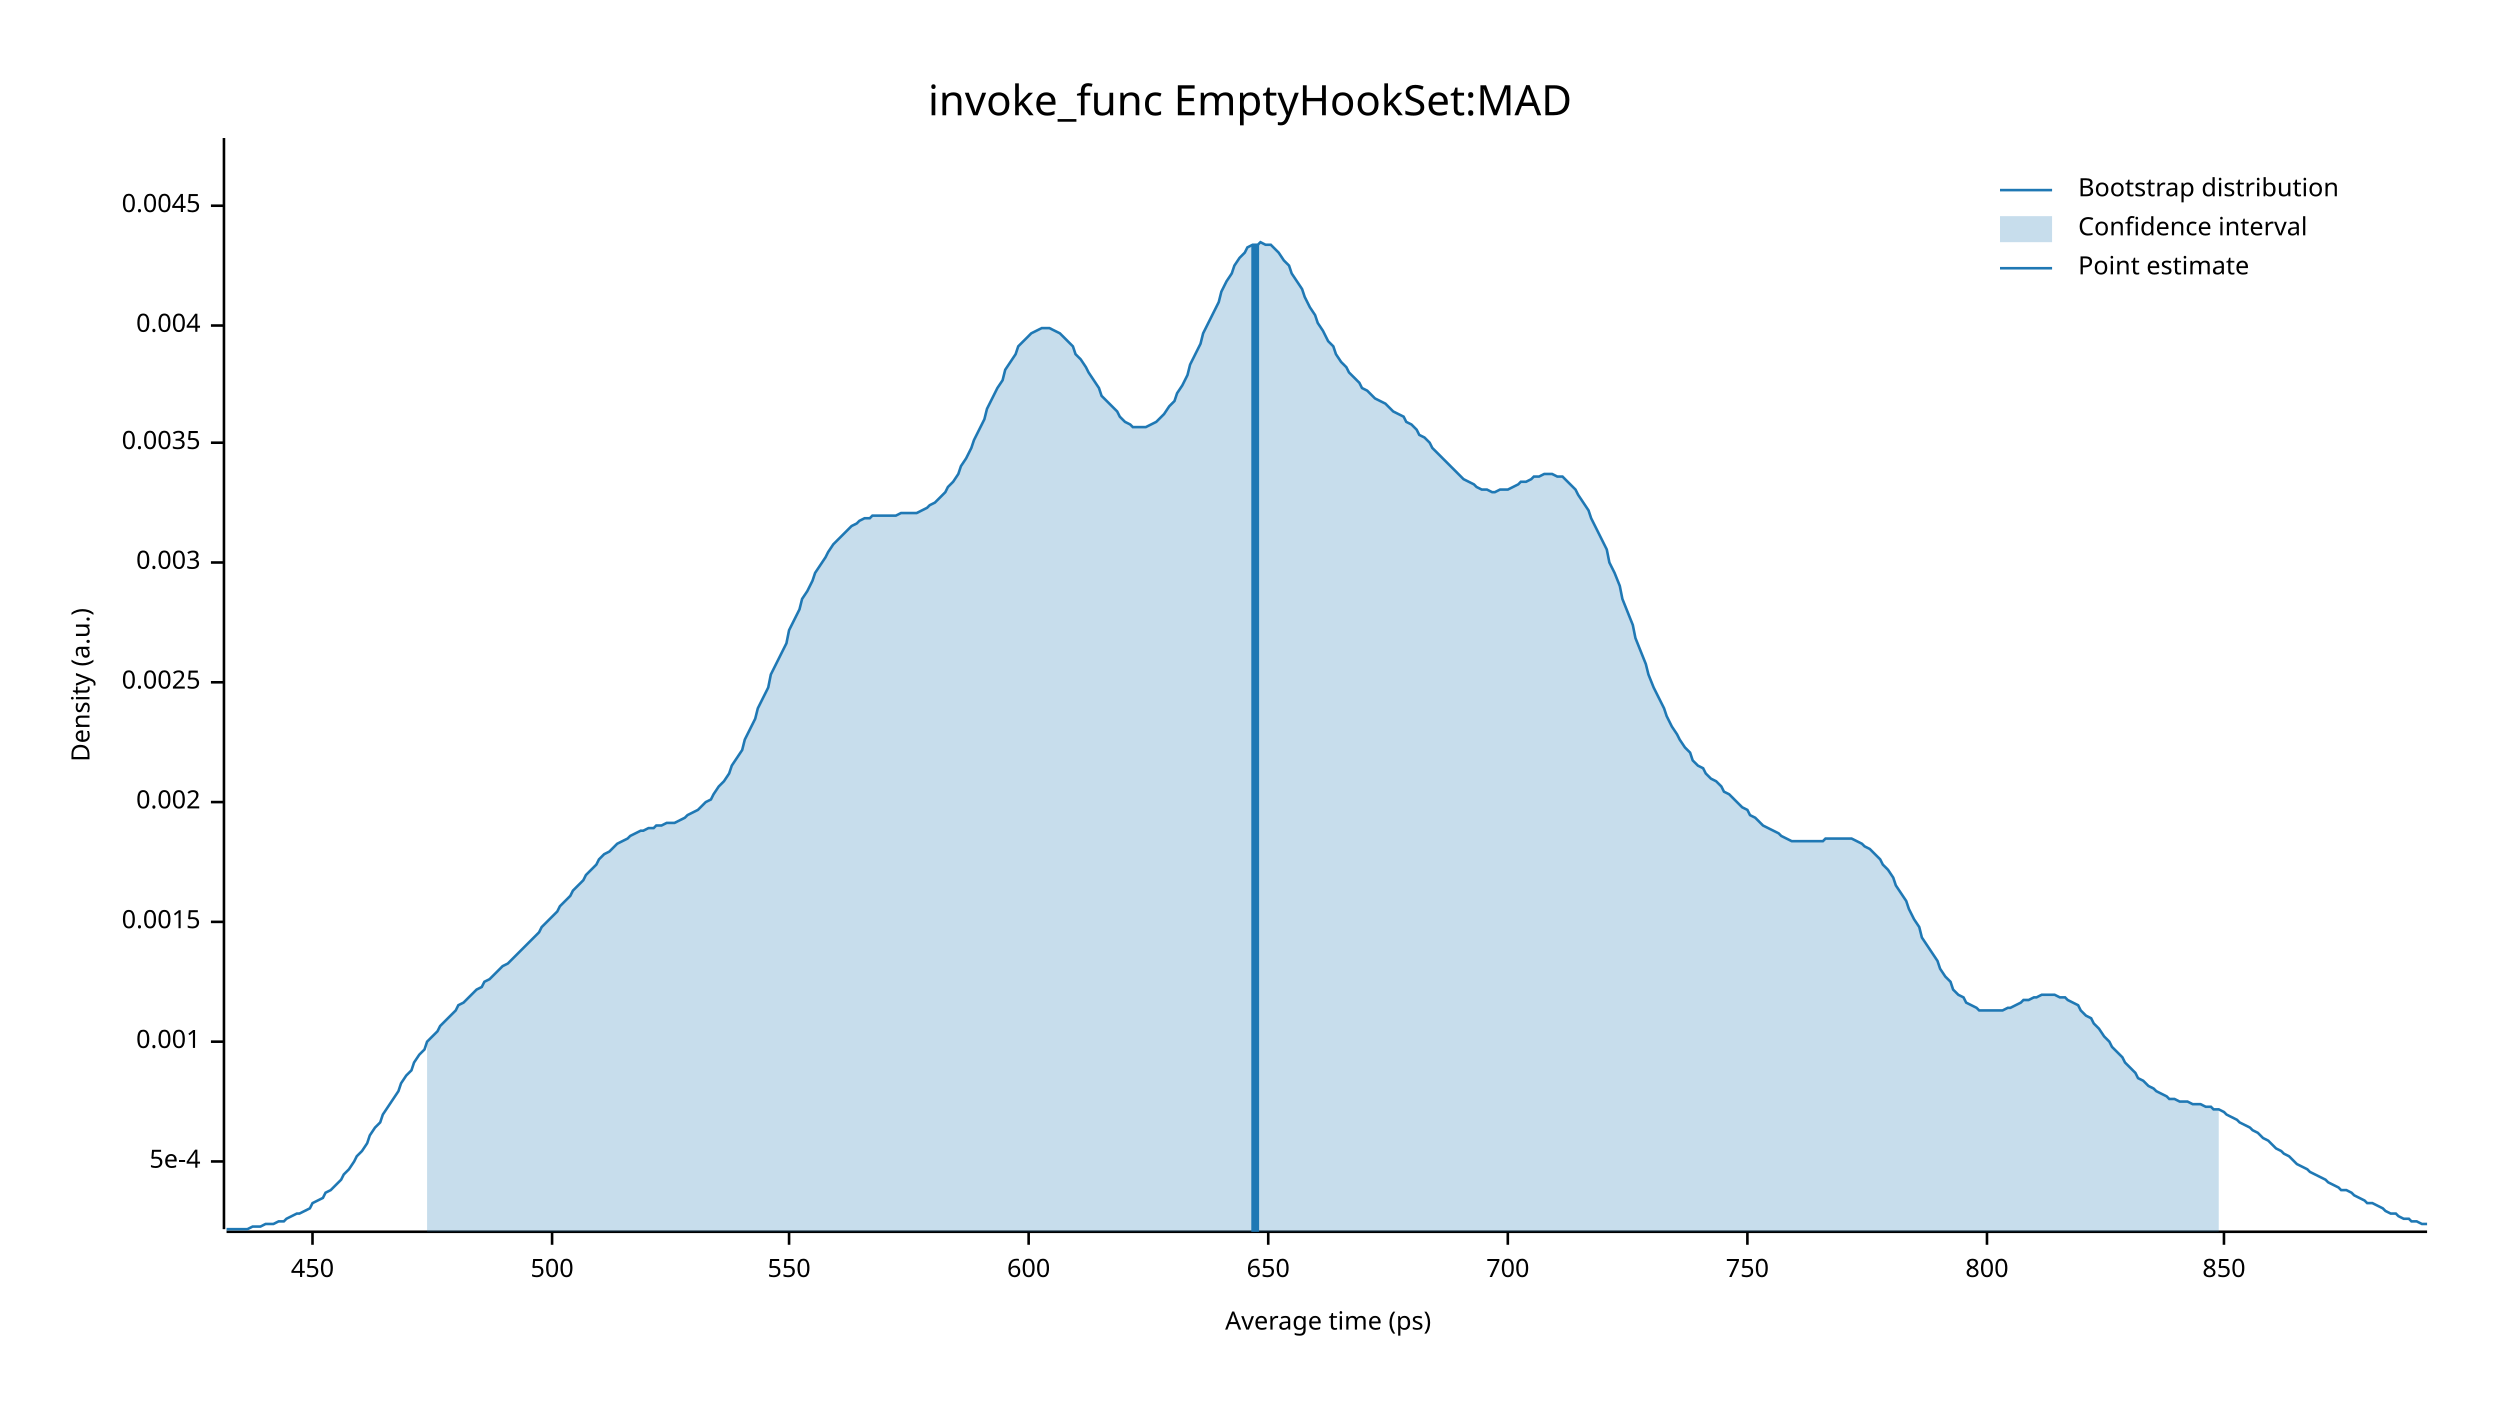
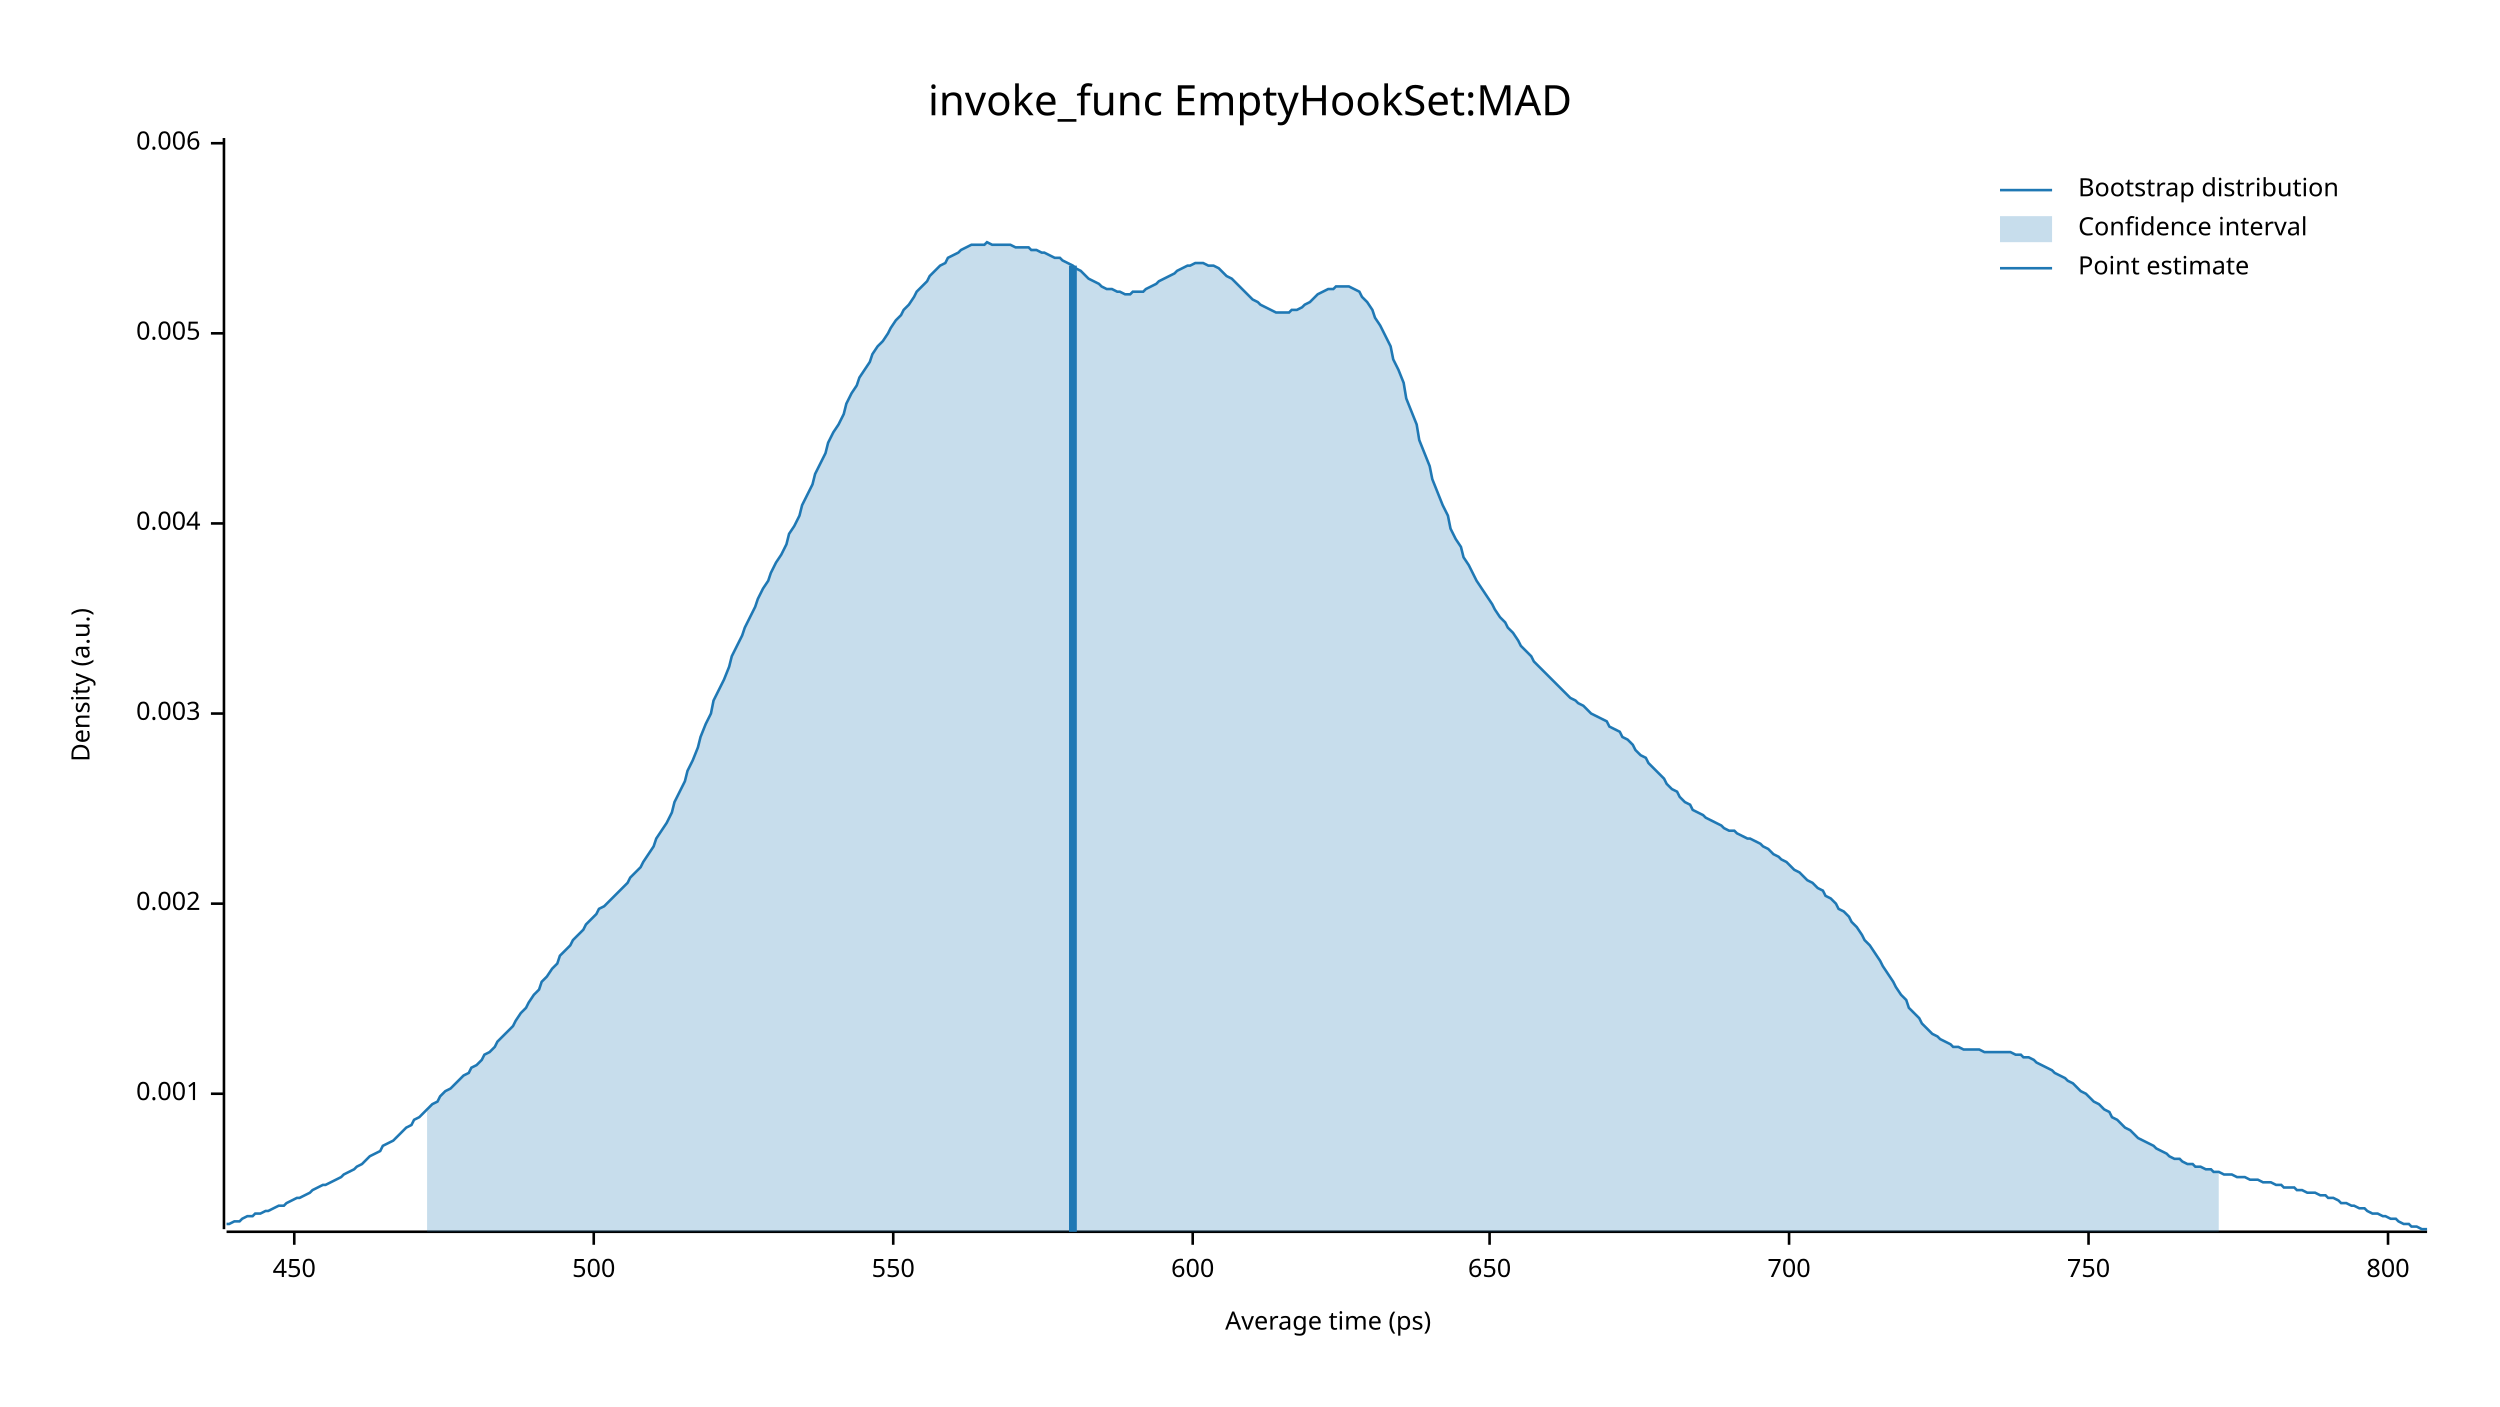
<svg xmlns="http://www.w3.org/2000/svg" width="960" height="540" viewBox="0 0 960 540">
  <text x="480" y="32" dy="0.76em" text-anchor="middle" font-family="sans-serif" font-size="16.129" opacity="1" fill="#000000">
invoke_func EmptyHookSet:MAD
</text>
  <text x="27" y="263" dy="0.76em" text-anchor="middle" font-family="sans-serif" font-size="9.677" opacity="1" fill="#000000" transform="rotate(270, 27, 263)">
Density (a.u.)
</text>
  <text x="510" y="513" dy="-0.5ex" text-anchor="middle" font-family="sans-serif" font-size="9.677" opacity="1" fill="#000000">
Average time (ps)
</text>
  <polyline fill="none" opacity="1" stroke="#000000" stroke-width="1" points="86,53 86,472 " />
-   <text x="77" y="446" dy="0.5ex" text-anchor="end" font-family="sans-serif" font-size="9.677" opacity="1" fill="#000000">
- 5e-4
- </text>
-   <polyline fill="none" opacity="1" stroke="#000000" stroke-width="1" points="81,446 86,446 " />
-   <text x="77" y="400" dy="0.5ex" text-anchor="end" font-family="sans-serif" font-size="9.677" opacity="1" fill="#000000">
+   <text x="77" y="420" dy="0.5ex" text-anchor="end" font-family="sans-serif" font-size="9.677" opacity="1" fill="#000000">
0.001
</text>
-   <polyline fill="none" opacity="1" stroke="#000000" stroke-width="1" points="81,400 86,400 " />
-   <text x="77" y="354" dy="0.5ex" text-anchor="end" font-family="sans-serif" font-size="9.677" opacity="1" fill="#000000">
- 0.0015
- </text>
-   <polyline fill="none" opacity="1" stroke="#000000" stroke-width="1" points="81,354 86,354 " />
-   <text x="77" y="308" dy="0.5ex" text-anchor="end" font-family="sans-serif" font-size="9.677" opacity="1" fill="#000000">
+   <polyline fill="none" opacity="1" stroke="#000000" stroke-width="1" points="81,420 86,420 " />
+   <text x="77" y="347" dy="0.5ex" text-anchor="end" font-family="sans-serif" font-size="9.677" opacity="1" fill="#000000">
0.002
</text>
-   <polyline fill="none" opacity="1" stroke="#000000" stroke-width="1" points="81,308 86,308 " />
-   <text x="77" y="262" dy="0.5ex" text-anchor="end" font-family="sans-serif" font-size="9.677" opacity="1" fill="#000000">
- 0.0025
- </text>
-   <polyline fill="none" opacity="1" stroke="#000000" stroke-width="1" points="81,262 86,262 " />
-   <text x="77" y="216" dy="0.5ex" text-anchor="end" font-family="sans-serif" font-size="9.677" opacity="1" fill="#000000">
+   <polyline fill="none" opacity="1" stroke="#000000" stroke-width="1" points="81,347 86,347 " />
+   <text x="77" y="274" dy="0.5ex" text-anchor="end" font-family="sans-serif" font-size="9.677" opacity="1" fill="#000000">
0.003
</text>
-   <polyline fill="none" opacity="1" stroke="#000000" stroke-width="1" points="81,216 86,216 " />
-   <text x="77" y="170" dy="0.5ex" text-anchor="end" font-family="sans-serif" font-size="9.677" opacity="1" fill="#000000">
- 0.0035
- </text>
-   <polyline fill="none" opacity="1" stroke="#000000" stroke-width="1" points="81,170 86,170 " />
-   <text x="77" y="125" dy="0.5ex" text-anchor="end" font-family="sans-serif" font-size="9.677" opacity="1" fill="#000000">
+   <polyline fill="none" opacity="1" stroke="#000000" stroke-width="1" points="81,274 86,274 " />
+   <text x="77" y="201" dy="0.5ex" text-anchor="end" font-family="sans-serif" font-size="9.677" opacity="1" fill="#000000">
0.004
</text>
-   <polyline fill="none" opacity="1" stroke="#000000" stroke-width="1" points="81,125 86,125 " />
-   <text x="77" y="79" dy="0.5ex" text-anchor="end" font-family="sans-serif" font-size="9.677" opacity="1" fill="#000000">
- 0.0045
+   <polyline fill="none" opacity="1" stroke="#000000" stroke-width="1" points="81,201 86,201 " />
+   <text x="77" y="128" dy="0.5ex" text-anchor="end" font-family="sans-serif" font-size="9.677" opacity="1" fill="#000000">
+ 0.005
</text>
-   <polyline fill="none" opacity="1" stroke="#000000" stroke-width="1" points="81,79 86,79 " />
+   <polyline fill="none" opacity="1" stroke="#000000" stroke-width="1" points="81,128 86,128 " />
+   <text x="77" y="55" dy="0.5ex" text-anchor="end" font-family="sans-serif" font-size="9.677" opacity="1" fill="#000000">
+ 0.006
+ </text>
+   <polyline fill="none" opacity="1" stroke="#000000" stroke-width="1" points="81,55 86,55 " />
  <polyline fill="none" opacity="1" stroke="#000000" stroke-width="1" points="87,473 932,473 " />
-   <text x="120" y="483" dy="0.76em" text-anchor="middle" font-family="sans-serif" font-size="9.677" opacity="1" fill="#000000">
+   <text x="113" y="483" dy="0.76em" text-anchor="middle" font-family="sans-serif" font-size="9.677" opacity="1" fill="#000000">
450
</text>
-   <polyline fill="none" opacity="1" stroke="#000000" stroke-width="1" points="120,473 120,478 " />
-   <text x="212" y="483" dy="0.76em" text-anchor="middle" font-family="sans-serif" font-size="9.677" opacity="1" fill="#000000">
+   <polyline fill="none" opacity="1" stroke="#000000" stroke-width="1" points="113,473 113,478 " />
+   <text x="228" y="483" dy="0.76em" text-anchor="middle" font-family="sans-serif" font-size="9.677" opacity="1" fill="#000000">
500
</text>
-   <polyline fill="none" opacity="1" stroke="#000000" stroke-width="1" points="212,473 212,478 " />
-   <text x="303" y="483" dy="0.76em" text-anchor="middle" font-family="sans-serif" font-size="9.677" opacity="1" fill="#000000">
+   <polyline fill="none" opacity="1" stroke="#000000" stroke-width="1" points="228,473 228,478 " />
+   <text x="343" y="483" dy="0.76em" text-anchor="middle" font-family="sans-serif" font-size="9.677" opacity="1" fill="#000000">
550
</text>
-   <polyline fill="none" opacity="1" stroke="#000000" stroke-width="1" points="303,473 303,478 " />
-   <text x="395" y="483" dy="0.76em" text-anchor="middle" font-family="sans-serif" font-size="9.677" opacity="1" fill="#000000">
+   <polyline fill="none" opacity="1" stroke="#000000" stroke-width="1" points="343,473 343,478 " />
+   <text x="458" y="483" dy="0.76em" text-anchor="middle" font-family="sans-serif" font-size="9.677" opacity="1" fill="#000000">
600
</text>
-   <polyline fill="none" opacity="1" stroke="#000000" stroke-width="1" points="395,473 395,478 " />
-   <text x="487" y="483" dy="0.76em" text-anchor="middle" font-family="sans-serif" font-size="9.677" opacity="1" fill="#000000">
+   <polyline fill="none" opacity="1" stroke="#000000" stroke-width="1" points="458,473 458,478 " />
+   <text x="572" y="483" dy="0.76em" text-anchor="middle" font-family="sans-serif" font-size="9.677" opacity="1" fill="#000000">
650
</text>
-   <polyline fill="none" opacity="1" stroke="#000000" stroke-width="1" points="487,473 487,478 " />
-   <text x="579" y="483" dy="0.76em" text-anchor="middle" font-family="sans-serif" font-size="9.677" opacity="1" fill="#000000">
+   <polyline fill="none" opacity="1" stroke="#000000" stroke-width="1" points="572,473 572,478 " />
+   <text x="687" y="483" dy="0.76em" text-anchor="middle" font-family="sans-serif" font-size="9.677" opacity="1" fill="#000000">
700
</text>
-   <polyline fill="none" opacity="1" stroke="#000000" stroke-width="1" points="579,473 579,478 " />
-   <text x="671" y="483" dy="0.76em" text-anchor="middle" font-family="sans-serif" font-size="9.677" opacity="1" fill="#000000">
+   <polyline fill="none" opacity="1" stroke="#000000" stroke-width="1" points="687,473 687,478 " />
+   <text x="802" y="483" dy="0.76em" text-anchor="middle" font-family="sans-serif" font-size="9.677" opacity="1" fill="#000000">
750
</text>
-   <polyline fill="none" opacity="1" stroke="#000000" stroke-width="1" points="671,473 671,478 " />
-   <text x="763" y="483" dy="0.76em" text-anchor="middle" font-family="sans-serif" font-size="9.677" opacity="1" fill="#000000">
+   <polyline fill="none" opacity="1" stroke="#000000" stroke-width="1" points="802,473 802,478 " />
+   <text x="917" y="483" dy="0.76em" text-anchor="middle" font-family="sans-serif" font-size="9.677" opacity="1" fill="#000000">
800
</text>
-   <polyline fill="none" opacity="1" stroke="#000000" stroke-width="1" points="763,473 763,478 " />
-   <text x="854" y="483" dy="0.76em" text-anchor="middle" font-family="sans-serif" font-size="9.677" opacity="1" fill="#000000">
- 850
- </text>
-   <polyline fill="none" opacity="1" stroke="#000000" stroke-width="1" points="854,473 854,478 " />
-   <polyline fill="none" opacity="1" stroke="#1F78B4" stroke-width="1" points="87,472 88,472 90,472 92,472 93,472 95,472 97,471 98,471 100,471 102,470 103,470 105,470 107,469 109,469 110,468 112,467 114,466 115,466 117,465 119,464 120,462 122,461 124,460 125,458 127,457 129,455 131,453 132,451 134,449 136,446 137,444 139,442 141,439 142,436 144,433 146,431 147,428 149,425 151,422 153,419 154,416 156,413 158,411 159,408 161,405 163,403 164,400 166,398 168,396 169,394 171,392 173,390 175,388 176,386 178,385 180,383 181,382 183,380 185,379 186,377 188,376 190,374 191,373 193,371 195,370 197,368 198,367 200,365 202,363 203,362 205,360 207,358 208,356 210,354 212,352 214,350 215,348 217,346 219,344 220,342 222,340 224,338 225,336 227,334 229,332 230,330 232,328 234,327 236,325 237,324 239,323 241,322 242,321 244,320 246,319 247,319 249,318 251,318 252,317 254,317 256,316 258,316 259,316 261,315 263,314 264,313 266,312 268,311 269,310 271,308 273,307 274,305 276,302 278,300 280,297 281,294 283,291 285,288 286,284 288,280 290,276 291,272 293,268 295,264 296,259 298,255 300,251 302,247 303,242 305,238 307,234 308,230 310,227 312,223 313,220 315,217 317,214 318,212 320,209 322,207 324,205 325,204 327,202 329,201 330,200 332,199 334,199 335,198 337,198 339,198 341,198 342,198 344,198 346,197 347,197 349,197 351,197 352,197 354,196 356,195 357,194 359,193 361,191 363,189 364,187 366,185 368,182 369,179 371,176 373,172 374,169 376,165 378,161 379,157 381,153 383,149 385,146 386,142 388,139 390,136 391,133 393,131 395,129 396,128 398,127 400,126 401,126 403,126 405,127 407,128 408,129 410,131 412,133 413,136 415,138 417,141 418,143 420,146 422,149 423,152 425,154 427,156 429,158 430,160 432,162 434,163 435,164 437,164 439,164 440,164 442,163 444,162 445,161 447,159 449,156 451,154 452,151 454,148 456,144 457,140 459,136 461,132 462,128 464,124 466,120 468,116 469,112 471,108 473,105 474,102 476,99 478,97 479,95 481,94 483,94 484,93 486,94 488,94 490,96 491,97 493,100 495,102 496,105 498,108 500,111 501,114 503,118 505,121 506,124 508,127 510,131 512,133 513,136 515,139 517,141 518,143 520,145 522,147 523,149 525,150 527,152 528,153 530,154 532,155 534,157 535,158 537,159 539,160 540,162 542,163 544,165 545,167 547,168 549,170 550,172 552,174 554,176 556,178 557,179 559,181 561,183 562,184 564,185 566,186 567,187 569,188 571,188 573,189 574,189 576,188 578,188 579,188 581,187 583,186 584,185 586,185 588,184 589,183 591,183 593,182 595,182 596,182 598,183 600,183 601,184 603,186 605,188 606,190 608,193 610,196 611,199 613,203 615,207 617,211 618,216 620,220 622,225 623,230 625,235 627,240 628,245 630,250 632,255 633,259 635,264 637,268 639,272 640,275 642,279 644,282 645,284 647,287 649,289 650,292 652,294 654,295 655,297 657,299 659,300 661,302 662,304 664,305 666,307 667,308 669,310 671,311 672,313 674,314 676,316 677,317 679,318 681,319 683,320 684,321 686,322 688,323 689,323 691,323 693,323 694,323 696,323 698,323 700,323 701,322 703,322 705,322 706,322 708,322 710,322 711,322 713,323 715,324 716,325 718,326 720,328 722,330 723,332 725,334 727,337 728,340 730,343 732,346 733,349 735,353 737,356 738,360 740,363 742,366 744,369 745,372 747,375 749,377 750,380 752,382 754,383 755,385 757,386 759,387 760,388 762,388 764,388 766,388 767,388 769,388 771,387 772,387 774,386 776,385 777,384 779,384 781,383 782,383 784,382 786,382 788,382 789,382 791,383 793,383 794,384 796,385 798,386 799,388 801,390 803,391 804,393 806,395 808,398 810,400 811,402 813,404 815,406 816,408 818,410 820,412 821,414 823,415 825,417 827,418 828,419 830,420 832,421 833,422 835,422 837,423 838,423 840,423 842,424 843,424 845,424 847,425 849,425 850,426 852,426 854,427 855,428 857,429 859,430 860,431 862,432 864,433 865,434 867,435 869,437 871,438 872,439 874,441 876,442 877,443 879,444 881,446 882,447 884,448 886,449 887,450 889,451 891,452 893,453 894,454 896,455 898,456 899,457 901,457 903,458 904,459 906,460 908,461 909,462 911,462 913,463 915,464 916,465 918,466 920,466 921,467 923,468 925,468 926,469 928,469 930,470 932,470 " />
-   <polygon opacity="0.25" fill="#1F78B4" points="164,400 166,398 168,396 169,394 171,392 173,390 175,388 176,386 178,385 180,383 181,382 183,380 185,379 186,377 188,376 190,374 191,373 193,371 195,370 197,368 198,367 200,365 202,363 203,362 205,360 207,358 208,356 210,354 212,352 214,350 215,348 217,346 219,344 220,342 222,340 224,338 225,336 227,334 229,332 230,330 232,328 234,327 236,325 237,324 239,323 241,322 242,321 244,320 246,319 247,319 249,318 251,318 252,317 254,317 256,316 258,316 259,316 261,315 263,314 264,313 266,312 268,311 269,310 271,308 273,307 274,305 276,302 278,300 280,297 281,294 283,291 285,288 286,284 288,280 290,276 291,272 293,268 295,264 296,259 298,255 300,251 302,247 303,242 305,238 307,234 308,230 310,227 312,223 313,220 315,217 317,214 318,212 320,209 322,207 324,205 325,204 327,202 329,201 330,200 332,199 334,199 335,198 337,198 339,198 341,198 342,198 344,198 346,197 347,197 349,197 351,197 352,197 354,196 356,195 357,194 359,193 361,191 363,189 364,187 366,185 368,182 369,179 371,176 373,172 374,169 376,165 378,161 379,157 381,153 383,149 385,146 386,142 388,139 390,136 391,133 393,131 395,129 396,128 398,127 400,126 401,126 403,126 405,127 407,128 408,129 410,131 412,133 413,136 415,138 417,141 418,143 420,146 422,149 423,152 425,154 427,156 429,158 430,160 432,162 434,163 435,164 437,164 439,164 440,164 442,163 444,162 445,161 447,159 449,156 451,154 452,151 454,148 456,144 457,140 459,136 461,132 462,128 464,124 466,120 468,116 469,112 471,108 473,105 474,102 476,99 478,97 479,95 481,94 483,94 484,93 486,94 488,94 490,96 491,97 493,100 495,102 496,105 498,108 500,111 501,114 503,118 505,121 506,124 508,127 510,131 512,133 513,136 515,139 517,141 518,143 520,145 522,147 523,149 525,150 527,152 528,153 530,154 532,155 534,157 535,158 537,159 539,160 540,162 542,163 544,165 545,167 547,168 549,170 550,172 552,174 554,176 556,178 557,179 559,181 561,183 562,184 564,185 566,186 567,187 569,188 571,188 573,189 574,189 576,188 578,188 579,188 581,187 583,186 584,185 586,185 588,184 589,183 591,183 593,182 595,182 596,182 598,183 600,183 601,184 603,186 605,188 606,190 608,193 610,196 611,199 613,203 615,207 617,211 618,216 620,220 622,225 623,230 625,235 627,240 628,245 630,250 632,255 633,259 635,264 637,268 639,272 640,275 642,279 644,282 645,284 647,287 649,289 650,292 652,294 654,295 655,297 657,299 659,300 661,302 662,304 664,305 666,307 667,308 669,310 671,311 672,313 674,314 676,316 677,317 679,318 681,319 683,320 684,321 686,322 688,323 689,323 691,323 693,323 694,323 696,323 698,323 700,323 701,322 703,322 705,322 706,322 708,322 710,322 711,322 713,323 715,324 716,325 718,326 720,328 722,330 723,332 725,334 727,337 728,340 730,343 732,346 733,349 735,353 737,356 738,360 740,363 742,366 744,369 745,372 747,375 749,377 750,380 752,382 754,383 755,385 757,386 759,387 760,388 762,388 764,388 766,388 767,388 769,388 771,387 772,387 774,386 776,385 777,384 779,384 781,383 782,383 784,382 786,382 788,382 789,382 791,383 793,383 794,384 796,385 798,386 799,388 801,390 803,391 804,393 806,395 808,398 810,400 811,402 813,404 815,406 816,408 818,410 820,412 821,414 823,415 825,417 827,418 828,419 830,420 832,421 833,422 835,422 837,423 838,423 840,423 842,424 843,424 845,424 847,425 849,425 850,426 852,426 852,473 164,473 " />
-   <polyline fill="none" opacity="1" stroke="#1F78B4" stroke-width="3" points="482,473 482,94 " />
+   <polyline fill="none" opacity="1" stroke="#000000" stroke-width="1" points="917,473 917,478 " />
+   <polyline fill="none" opacity="1" stroke="#1F78B4" stroke-width="1" points="87,470 88,470 90,469 92,469 93,468 95,467 97,467 98,466 100,466 102,465 103,465 105,464 107,463 109,463 110,462 112,461 114,460 115,460 117,459 119,458 120,457 122,456 124,455 125,455 127,454 129,453 131,452 132,451 134,450 136,449 137,448 139,447 141,445 142,444 144,443 146,442 147,440 149,439 151,438 153,436 154,435 156,433 158,432 159,430 161,429 163,427 164,426 166,424 168,423 169,421 171,419 173,418 175,416 176,415 178,413 180,412 181,410 183,409 185,407 186,405 188,404 190,402 191,400 193,398 195,396 197,394 198,392 200,389 202,387 203,385 205,382 207,380 208,377 210,375 212,372 214,370 215,367 217,365 219,363 220,361 222,359 224,357 225,355 227,353 229,351 230,349 232,348 234,346 236,344 237,343 239,341 241,339 242,337 244,335 246,333 247,331 249,328 251,325 252,322 254,319 256,316 258,312 259,308 261,304 263,300 264,296 266,292 268,287 269,283 271,278 273,274 274,269 276,265 278,261 280,256 281,252 283,248 285,244 286,241 288,237 290,233 291,230 293,226 295,223 296,220 298,216 300,213 302,209 303,205 305,202 307,198 308,194 310,190 312,186 313,182 315,178 317,174 318,170 320,166 322,163 324,159 325,155 327,151 329,148 330,145 332,142 334,139 335,136 337,133 339,131 341,128 342,126 344,123 346,121 347,119 349,117 351,114 352,112 354,110 356,108 357,106 359,104 361,102 363,101 364,99 366,98 368,97 369,96 371,95 373,94 374,94 376,94 378,94 379,93 381,94 383,94 385,94 386,94 388,94 390,95 391,95 393,95 395,95 396,96 398,96 400,97 401,97 403,98 405,99 407,99 408,100 410,101 412,102 413,103 415,104 417,106 418,107 420,108 422,109 423,110 425,111 427,111 429,112 430,112 432,113 434,113 435,112 437,112 439,112 440,111 442,110 444,109 445,108 447,107 449,106 451,105 452,104 454,103 456,102 457,102 459,101 461,101 462,101 464,102 466,102 468,103 469,104 471,106 473,107 474,108 476,110 478,112 479,113 481,115 483,116 484,117 486,118 488,119 490,120 491,120 493,120 495,120 496,119 498,119 500,118 501,117 503,116 505,114 506,113 508,112 510,111 512,111 513,110 515,110 517,110 518,110 520,111 522,112 523,114 525,116 527,119 528,122 530,125 532,129 534,133 535,138 537,142 539,147 540,153 542,158 544,163 545,169 547,174 549,179 550,184 552,189 554,194 556,198 557,203 559,207 561,210 562,214 564,217 566,221 567,223 569,226 571,229 573,232 574,234 576,237 578,239 579,241 581,243 583,246 584,248 586,250 588,252 589,254 591,256 593,258 595,260 596,261 598,263 600,265 601,266 603,268 605,269 606,270 608,271 610,273 611,274 613,275 615,276 617,277 618,279 620,280 622,281 623,283 625,284 627,286 628,288 630,290 632,291 633,293 635,295 637,297 639,299 640,301 642,303 644,304 645,306 647,308 649,309 650,311 652,312 654,313 655,314 657,315 659,316 661,317 662,318 664,319 666,319 667,320 669,321 671,322 672,322 674,323 676,324 677,325 679,326 681,328 683,329 684,330 686,331 688,333 689,334 691,335 693,337 694,338 696,339 698,341 700,342 701,344 703,345 705,347 706,349 708,350 710,352 711,354 713,356 715,359 716,361 718,363 720,366 722,369 723,371 725,374 727,377 728,379 730,382 732,384 733,387 735,389 737,391 738,393 740,395 742,397 744,398 745,399 747,400 749,401 750,402 752,402 754,403 755,403 757,403 759,403 760,403 762,404 764,404 766,404 767,404 769,404 771,404 772,404 774,405 776,405 777,406 779,406 781,407 782,408 784,409 786,410 788,411 789,412 791,413 793,414 794,415 796,416 798,418 799,419 801,420 803,422 804,423 806,424 808,426 810,427 811,429 813,430 815,432 816,433 818,434 820,436 821,437 823,438 825,439 827,440 828,441 830,442 832,443 833,444 835,445 837,445 838,446 840,447 842,447 843,448 845,448 847,449 849,449 850,450 852,450 854,451 855,451 857,451 859,452 860,452 862,452 864,453 865,453 867,453 869,454 871,454 872,454 874,455 876,455 877,456 879,456 881,456 882,457 884,457 886,458 887,458 889,458 891,459 893,459 894,460 896,460 898,461 899,462 901,462 903,463 904,463 906,464 908,464 909,465 911,466 913,466 915,467 916,467 918,468 920,468 921,469 923,470 925,470 926,471 928,471 930,472 932,472 " />
+   <polygon opacity="0.25" fill="#1F78B4" points="164,426 166,424 168,423 169,421 171,419 173,418 175,416 176,415 178,413 180,412 181,410 183,409 185,407 186,405 188,404 190,402 191,400 193,398 195,396 197,394 198,392 200,389 202,387 203,385 205,382 207,380 208,377 210,375 212,372 214,370 215,367 217,365 219,363 220,361 222,359 224,357 225,355 227,353 229,351 230,349 232,348 234,346 236,344 237,343 239,341 241,339 242,337 244,335 246,333 247,331 249,328 251,325 252,322 254,319 256,316 258,312 259,308 261,304 263,300 264,296 266,292 268,287 269,283 271,278 273,274 274,269 276,265 278,261 280,256 281,252 283,248 285,244 286,241 288,237 290,233 291,230 293,226 295,223 296,220 298,216 300,213 302,209 303,205 305,202 307,198 308,194 310,190 312,186 313,182 315,178 317,174 318,170 320,166 322,163 324,159 325,155 327,151 329,148 330,145 332,142 334,139 335,136 337,133 339,131 341,128 342,126 344,123 346,121 347,119 349,117 351,114 352,112 354,110 356,108 357,106 359,104 361,102 363,101 364,99 366,98 368,97 369,96 371,95 373,94 374,94 376,94 378,94 379,93 381,94 383,94 385,94 386,94 388,94 390,95 391,95 393,95 395,95 396,96 398,96 400,97 401,97 403,98 405,99 407,99 408,100 410,101 412,102 413,103 415,104 417,106 418,107 420,108 422,109 423,110 425,111 427,111 429,112 430,112 432,113 434,113 435,112 437,112 439,112 440,111 442,110 444,109 445,108 447,107 449,106 451,105 452,104 454,103 456,102 457,102 459,101 461,101 462,101 464,102 466,102 468,103 469,104 471,106 473,107 474,108 476,110 478,112 479,113 481,115 483,116 484,117 486,118 488,119 490,120 491,120 493,120 495,120 496,119 498,119 500,118 501,117 503,116 505,114 506,113 508,112 510,111 512,111 513,110 515,110 517,110 518,110 520,111 522,112 523,114 525,116 527,119 528,122 530,125 532,129 534,133 535,138 537,142 539,147 540,153 542,158 544,163 545,169 547,174 549,179 550,184 552,189 554,194 556,198 557,203 559,207 561,210 562,214 564,217 566,221 567,223 569,226 571,229 573,232 574,234 576,237 578,239 579,241 581,243 583,246 584,248 586,250 588,252 589,254 591,256 593,258 595,260 596,261 598,263 600,265 601,266 603,268 605,269 606,270 608,271 610,273 611,274 613,275 615,276 617,277 618,279 620,280 622,281 623,283 625,284 627,286 628,288 630,290 632,291 633,293 635,295 637,297 639,299 640,301 642,303 644,304 645,306 647,308 649,309 650,311 652,312 654,313 655,314 657,315 659,316 661,317 662,318 664,319 666,319 667,320 669,321 671,322 672,322 674,323 676,324 677,325 679,326 681,328 683,329 684,330 686,331 688,333 689,334 691,335 693,337 694,338 696,339 698,341 700,342 701,344 703,345 705,347 706,349 708,350 710,352 711,354 713,356 715,359 716,361 718,363 720,366 722,369 723,371 725,374 727,377 728,379 730,382 732,384 733,387 735,389 737,391 738,393 740,395 742,397 744,398 745,399 747,400 749,401 750,402 752,402 754,403 755,403 757,403 759,403 760,403 762,404 764,404 766,404 767,404 769,404 771,404 772,404 774,405 776,405 777,406 779,406 781,407 782,408 784,409 786,410 788,411 789,412 791,413 793,414 794,415 796,416 798,418 799,419 801,420 803,422 804,423 806,424 808,426 810,427 811,429 813,430 815,432 816,433 818,434 820,436 821,437 823,438 825,439 827,440 828,441 830,442 832,443 833,444 835,445 837,445 838,446 840,447 842,447 843,448 845,448 847,449 849,449 850,450 852,450 852,473 164,473 " />
+   <polyline fill="none" opacity="1" stroke="#1F78B4" stroke-width="3" points="412,473 412,102 " />
  <text x="798" y="68" dy="0.76em" text-anchor="start" font-family="sans-serif" font-size="9.677" opacity="1" fill="#000000">
Bootstrap distribution
</text>
  <text x="798" y="83" dy="0.76em" text-anchor="start" font-family="sans-serif" font-size="9.677" opacity="1" fill="#000000">
Confidence interval
</text>
  <text x="798" y="98" dy="0.76em" text-anchor="start" font-family="sans-serif" font-size="9.677" opacity="1" fill="#000000">
Point estimate
</text>
  <polyline fill="none" opacity="1" stroke="#1F78B4" stroke-width="1" points="768,73 788,73 " />
  <rect x="768" y="83" width="20" height="10" opacity="0.25" fill="#1F78B4" stroke="none" />
  <polyline fill="none" opacity="1" stroke="#1F78B4" stroke-width="1" points="768,103 788,103 " />
</svg>
